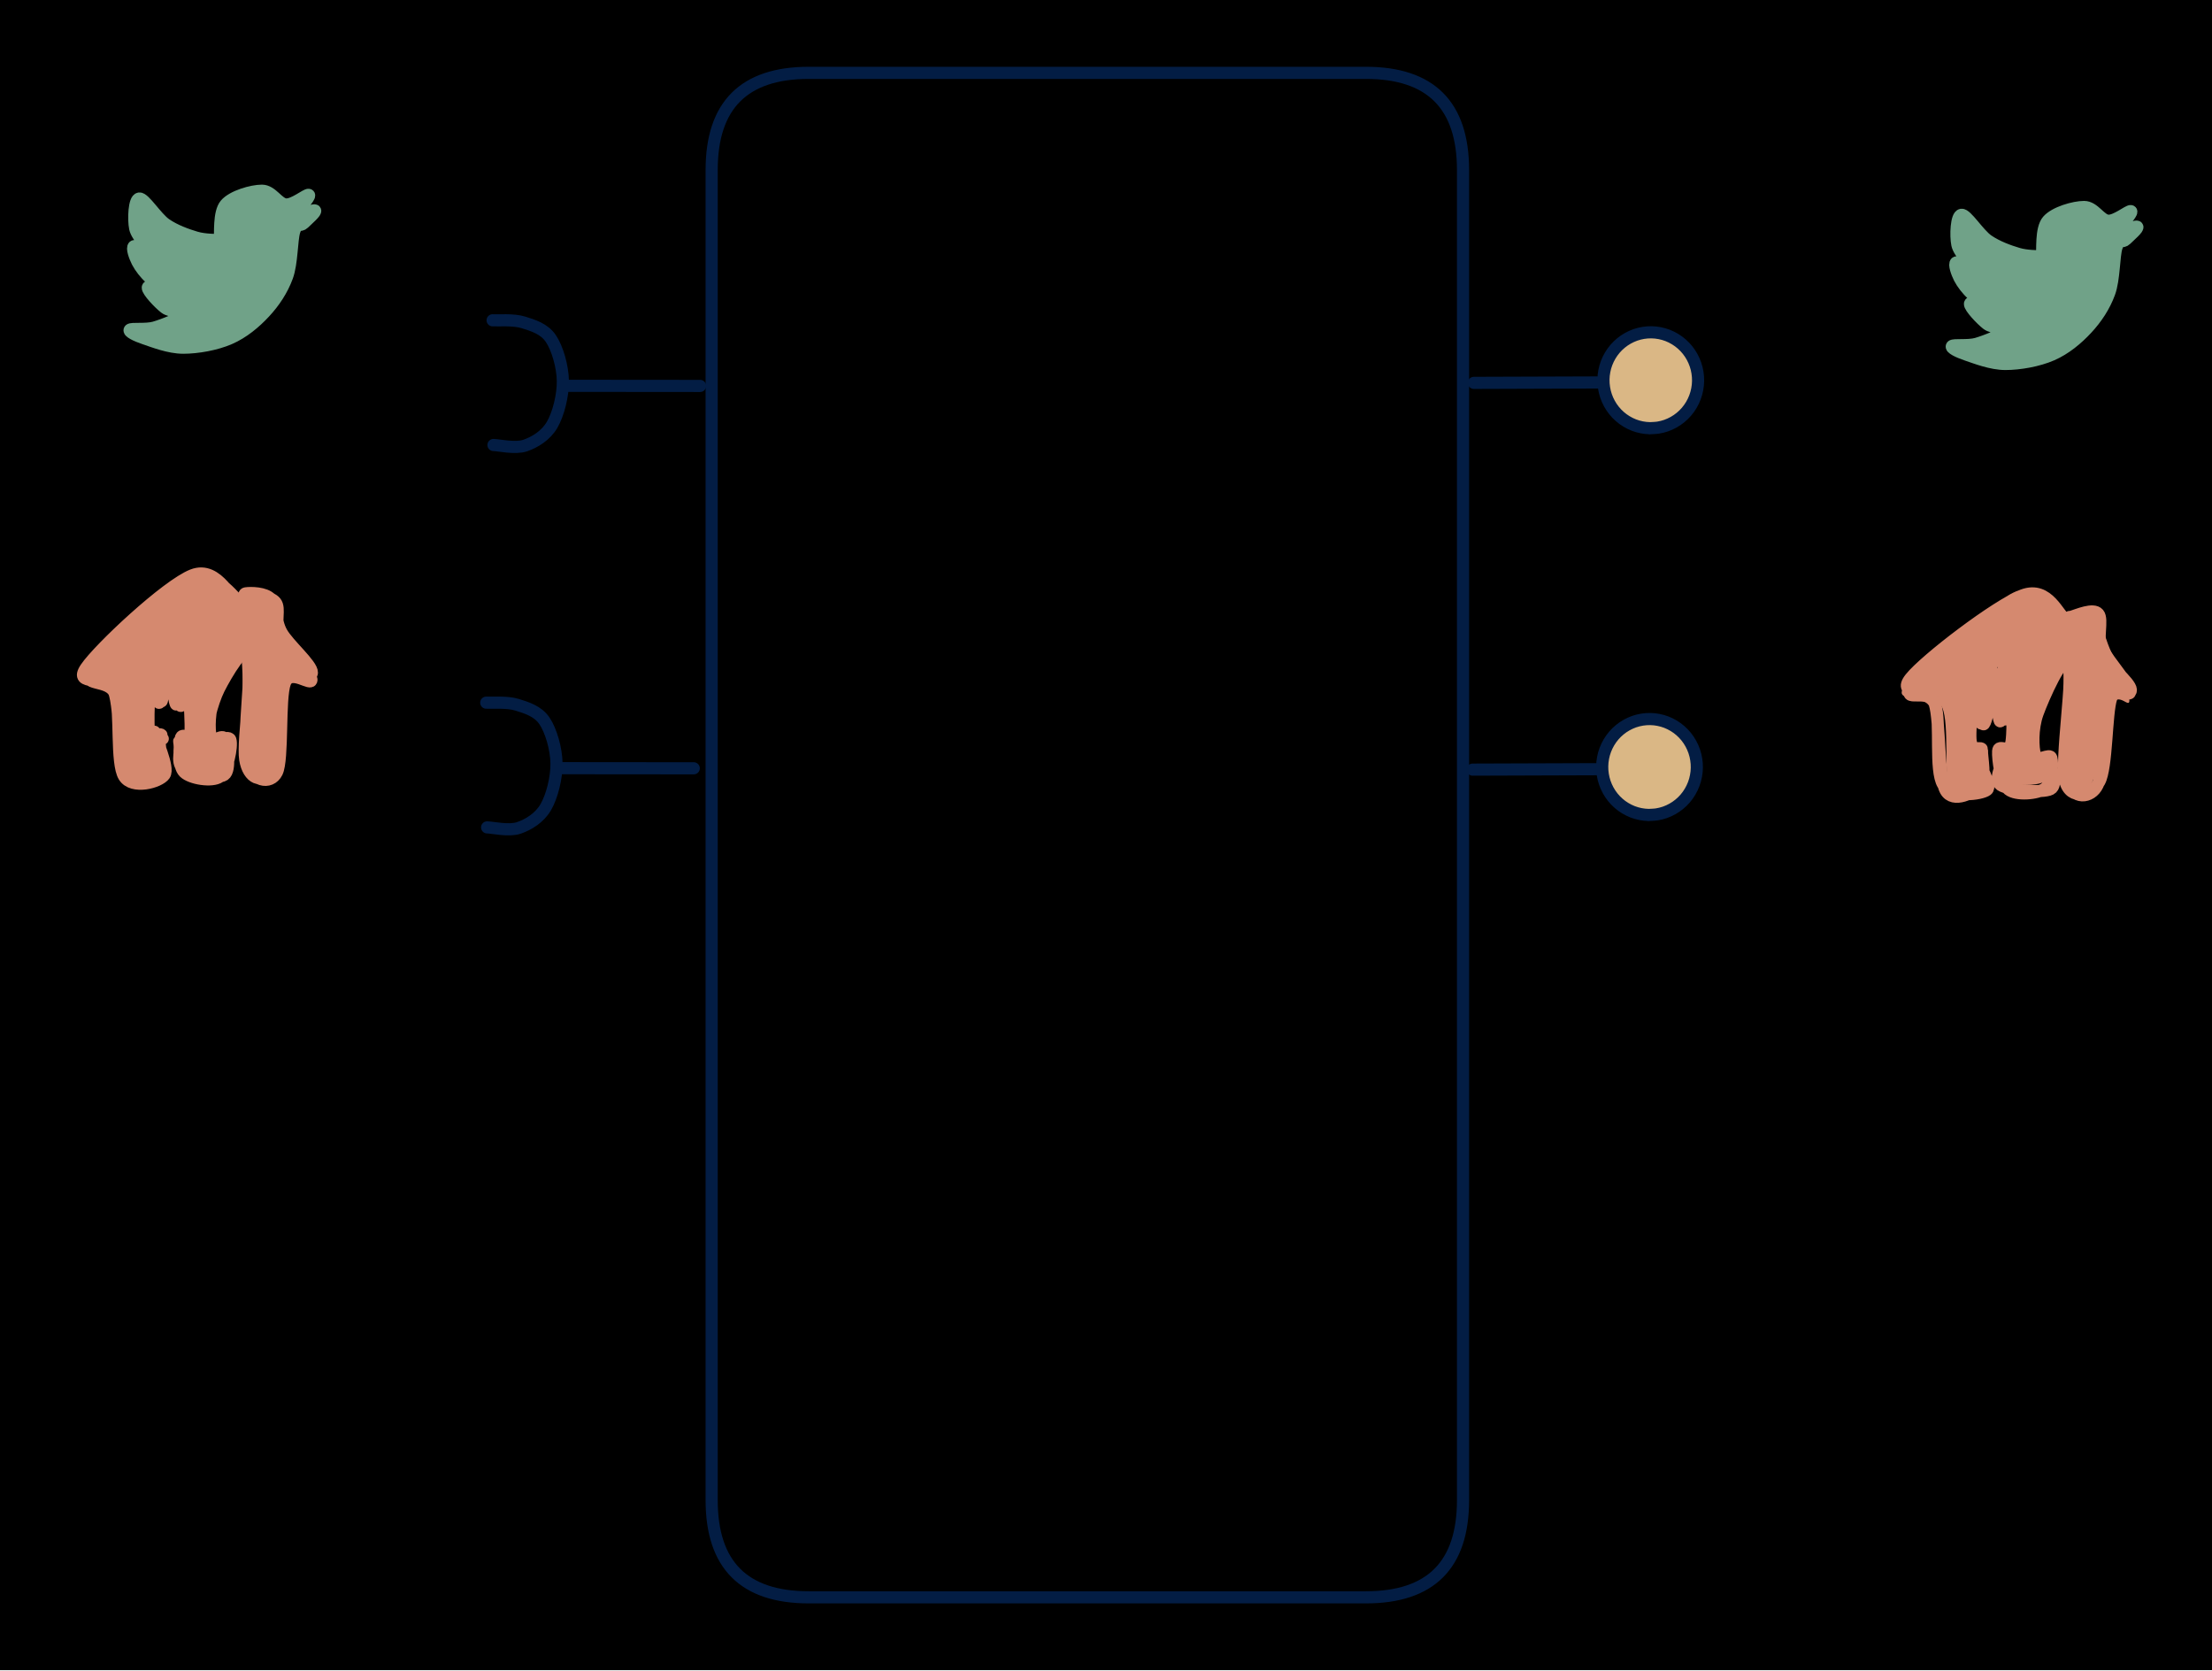
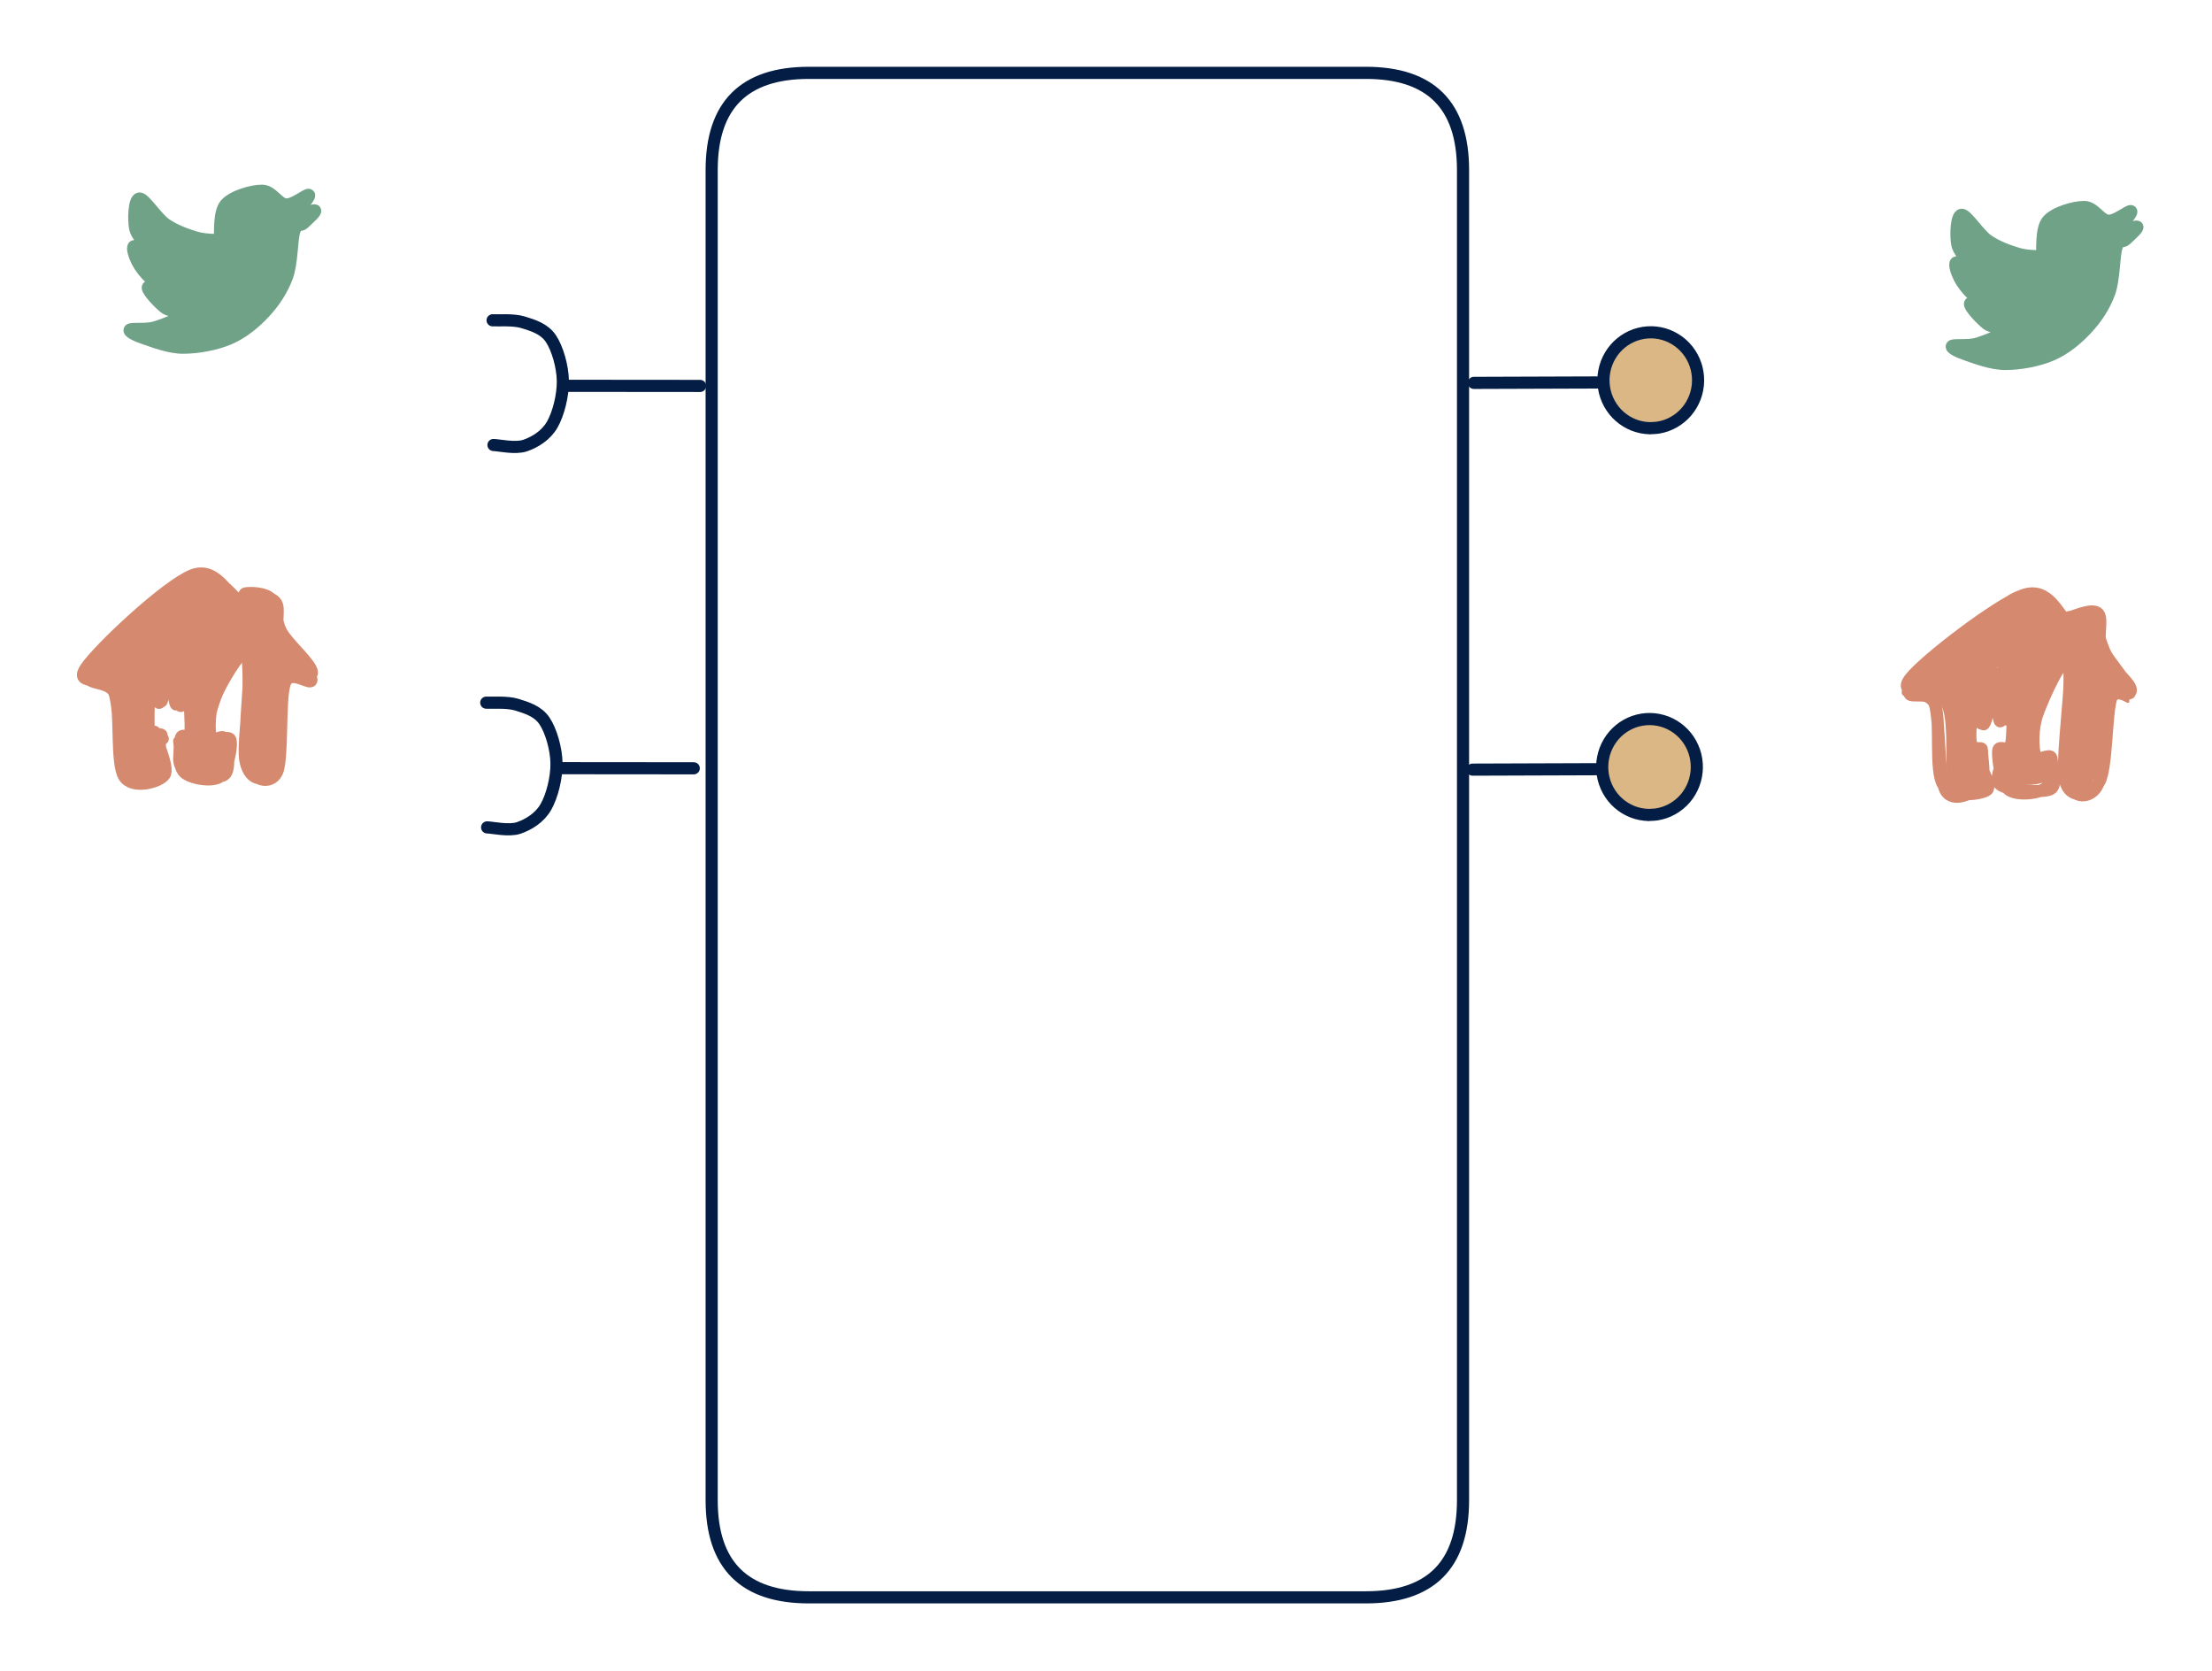
<svg xmlns="http://www.w3.org/2000/svg" version="1.1" viewBox="3010.063 1851.33 728.96 550.24" width="728.96" height="550.24">
-   <rect x="3010.063" y="1851.33" width="728.96" height="550.24" fill="#000000" />
  <g stroke-linecap="round">
    <g transform="translate(3082.458 1930.487) rotate(0 0.8961443 9.527954)" fill-rule="evenodd">
      <path d="M0 0 C0.32 -1.97, -0.4 -9.07, 1.93 -11.8 C4.25 -14.52, 10.62 -16.33, 13.92 -16.33 C17.23 -16.33, 19.21 -12.02, 21.77 -11.8 C24.34 -11.57, 28.51 -15.15, 29.33 -14.97 C30.14 -14.8, 27.6 -11.95, 26.66 -10.74 C25.72 -9.53, 22.91 -7.86, 23.7 -7.71 C24.49 -7.56, 30.74 -10.18, 31.4 -9.83 C32.07 -9.48, 28.84 -6.73, 27.7 -5.6 C26.56 -4.46, 25.5 -5.95, 24.59 -3.02 C23.68 -0.1, 23.85 7.49, 22.22 11.95 C20.59 16.41, 17.97 20.34, 14.81 23.74 C11.65 27.15, 7.73 30.42, 3.26 32.36 C-1.21 34.31, -7.33 35.39, -12 35.39 C-16.66 35.39, -21.8 33.35, -24.74 32.36 C-27.67 31.38, -30.17 30.1, -29.63 29.49 C-29.08 28.89, -24.39 29.57, -21.48 28.74 C-18.57 27.9, -12.71 25.58, -12.15 24.5 C-11.58 23.42, -16.15 23.72, -18.07 22.23 C-20 20.74, -23.75 16.76, -23.7 15.58 C-23.65 14.39, -17.9 15.65, -17.78 15.12 C-17.65 14.59, -21.4 13.74, -22.96 12.4 C-24.51 11.07, -26.22 8.85, -27.11 7.11 C-28 5.37, -29.01 2.5, -28.29 1.97 C-27.58 1.44, -22.89 4.92, -22.81 3.93 C-22.74 2.95, -27.23 -0.98, -27.85 -3.93 C-28.46 -6.88, -28.19 -13.54, -26.51 -13.76 C-24.84 -13.99, -20.89 -7.44, -17.78 -5.29 C-14.66 -3.15, -10.81 -1.79, -7.85 -0.91 C-4.89 -0.03, -1.31 -0.15, 0 0" stroke="none" stroke-width="0" fill="#70a288" fill-rule="evenodd" />
      <path d="M0 0 C0.32 -1.97, -0.4 -9.07, 1.93 -11.8 C4.25 -14.52, 10.62 -16.33, 13.92 -16.33 C17.23 -16.33, 19.21 -12.02, 21.77 -11.8 C24.34 -11.57, 28.51 -15.15, 29.33 -14.97 C30.14 -14.8, 27.6 -11.95, 26.66 -10.74 C25.72 -9.53, 22.91 -7.86, 23.7 -7.71 C24.49 -7.56, 30.74 -10.18, 31.4 -9.83 C32.07 -9.48, 28.84 -6.73, 27.7 -5.6 C26.56 -4.46, 25.5 -5.95, 24.59 -3.02 C23.68 -0.1, 23.85 7.49, 22.22 11.95 C20.59 16.41, 17.97 20.34, 14.81 23.74 C11.65 27.15, 7.73 30.42, 3.26 32.36 C-1.21 34.31, -7.33 35.39, -12 35.39 C-16.66 35.39, -21.8 33.35, -24.74 32.36 C-27.67 31.38, -30.17 30.1, -29.63 29.49 C-29.08 28.89, -24.39 29.57, -21.48 28.74 C-18.57 27.9, -12.71 25.58, -12.15 24.5 C-11.58 23.42, -16.15 23.72, -18.07 22.23 C-20 20.74, -23.75 16.76, -23.7 15.58 C-23.65 14.39, -17.9 15.65, -17.78 15.12 C-17.65 14.59, -21.4 13.74, -22.96 12.4 C-24.51 11.07, -26.22 8.85, -27.11 7.11 C-28 5.37, -29.01 2.5, -28.29 1.97 C-27.58 1.44, -22.89 4.92, -22.81 3.93 C-22.74 2.95, -27.23 -0.98, -27.85 -3.93 C-28.46 -6.88, -28.19 -13.54, -26.51 -13.76 C-24.84 -13.99, -20.89 -7.44, -17.78 -5.29 C-14.66 -3.15, -10.81 -1.79, -7.85 -0.91 C-4.89 -0.03, -1.31 -0.15, 0 0 M0 0 C0.32 -1.97, -0.4 -9.07, 1.93 -11.8 C4.25 -14.52, 10.62 -16.33, 13.92 -16.33 C17.23 -16.33, 19.21 -12.02, 21.77 -11.8 C24.34 -11.57, 28.51 -15.15, 29.33 -14.97 C30.14 -14.8, 27.6 -11.95, 26.66 -10.74 C25.72 -9.53, 22.91 -7.86, 23.7 -7.71 C24.49 -7.56, 30.74 -10.18, 31.4 -9.83 C32.07 -9.48, 28.84 -6.73, 27.7 -5.6 C26.56 -4.46, 25.5 -5.95, 24.59 -3.02 C23.68 -0.1, 23.85 7.49, 22.22 11.95 C20.59 16.41, 17.97 20.34, 14.81 23.74 C11.65 27.15, 7.73 30.42, 3.26 32.36 C-1.21 34.31, -7.33 35.39, -12 35.39 C-16.66 35.39, -21.8 33.35, -24.74 32.36 C-27.67 31.38, -30.17 30.1, -29.63 29.49 C-29.08 28.89, -24.39 29.57, -21.48 28.74 C-18.57 27.9, -12.71 25.58, -12.15 24.5 C-11.58 23.42, -16.15 23.72, -18.07 22.23 C-20 20.74, -23.75 16.76, -23.7 15.58 C-23.65 14.39, -17.9 15.65, -17.78 15.12 C-17.65 14.59, -21.4 13.74, -22.96 12.4 C-24.51 11.07, -26.22 8.85, -27.11 7.11 C-28 5.37, -29.01 2.5, -28.29 1.97 C-27.58 1.44, -22.89 4.92, -22.81 3.93 C-22.74 2.95, -27.23 -0.98, -27.85 -3.93 C-28.46 -6.88, -28.19 -13.54, -26.51 -13.76 C-24.84 -13.99, -20.89 -7.44, -17.78 -5.29 C-14.66 -3.15, -10.81 -1.79, -7.85 -0.91 C-4.89 -0.03, -1.31 -0.15, 0 0" stroke="#70a288" stroke-width="4" fill="none" />
    </g>
  </g>
  <g stroke-linecap="round">
    <g transform="translate(3062.583 2093.957) rotate(0 12.55046 -19.0594)" fill-rule="evenodd">
      <path d="M1.19 2.34 C1.76 4.46, 4.58 9.79, 2.56 11.55 C0.53 13.31, -7.75 17.37, -10.97 12.88 C-14.2 8.39, -15.09 -9.66, -16.8 -15.39 C-18.51 -21.13, -25.72 -15.1, -21.24 -21.55 C-16.77 -27.99, 1.99 -50.16, 10.06 -54.05 C18.13 -57.95, 23.85 -46.4, 27.17 -44.92 C30.49 -43.43, 28.17 -45.28, 29.99 -45.12 C31.81 -44.95, 36.34 -46.35, 38.08 -43.93 C39.82 -41.5, 38.63 -34.9, 40.44 -30.58 C42.24 -26.26, 49.01 -20.36, 48.92 -17.98 C48.83 -15.6, 42.07 -21.29, 39.9 -16.27 C37.73 -11.26, 37.83 7.82, 35.9 12.11 C33.98 16.4, 29.87 16.04, 28.33 9.44 C26.8 2.84, 28.22 -23.51, 26.69 -27.49 C25.16 -31.47, 20.67 -19.12, 19.16 -14.43 C17.65 -9.74, 17.2 -1.81, 17.65 0.64 C18.09 3.09, 20.97 -1.68, 21.82 0.28 C22.67 2.25, 24.69 10.52, 22.74 12.41 C20.8 14.31, 13.19 13.49, 10.16 11.65 C7.12 9.81, 4.45 3.92, 4.54 1.37 C4.63 -1.18, 10.03 0.87, 10.7 -3.65 C11.36 -8.17, 9.33 -24.58, 8.51 -25.77 C7.69 -26.96, 6.54 -10.78, 5.76 -10.79 C4.97 -10.8, 4.35 -25.57, 3.8 -25.82 C3.26 -26.07, 3.72 -12.34, 2.5 -12.3 C1.28 -12.25, -2.71 -27.24, -3.52 -25.57 C-4.32 -23.91, -2.65 -6.41, -2.32 -2.3 C-1.98 1.8, -1.5 -1.04, -1.51 -0.95" stroke="none" stroke-width="0" fill="#d5896f" fill-rule="evenodd" />
      <path d="M-0.11 -0.33 C-0.22 1.46, 1.41 9.1, -0.43 11.13 C-2.27 13.15, -8.73 16.14, -11.15 11.8 C-13.57 7.47, -12.79 -9.13, -14.96 -14.86 C-17.14 -20.59, -28.52 -16.18, -24.21 -22.56 C-19.89 -28.94, 2.34 -49.78, 10.91 -53.13 C19.48 -56.48, 24.15 -43.79, 27.21 -42.67 C30.26 -41.54, 27.38 -46.13, 29.22 -46.39 C31.07 -46.65, 36.52 -46.4, 38.27 -44.23 C40.03 -42.06, 37.8 -37.61, 39.77 -33.37 C41.74 -29.14, 49.84 -21.43, 50.11 -18.8 C50.37 -16.16, 43.25 -22.68, 41.36 -17.58 C39.46 -12.48, 40.83 7.55, 38.73 11.81 C36.64 16.06, 30.37 14.93, 28.8 7.96 C27.24 1, 31.09 -26.39, 29.35 -29.98 C27.61 -33.56, 20.42 -18.57, 18.34 -13.54 C16.27 -8.52, 16.37 -2.23, 16.91 0.17 C17.45 2.57, 20.84 -1.2, 21.59 0.88 C22.33 2.97, 23.69 11.06, 21.38 12.66 C19.07 14.25, 10.01 12.35, 7.71 10.46 C5.41 8.58, 7.12 3.37, 7.55 1.33 C7.99 -0.7, 10.14 2.97, 10.31 -1.76 C10.49 -6.5, 9.12 -25.7, 8.58 -27.08 C8.03 -28.46, 7.76 -9.81, 7.05 -10.04 C6.34 -10.27, 5.49 -28.29, 4.29 -28.46 C3.1 -28.63, 1.11 -10.99, -0.11 -11.07 C-1.33 -11.16, -2.29 -30.18, -3.02 -28.99 C-3.74 -27.79, -5.1 -8.64, -4.49 -3.9 C-3.87 0.84, -0.06 -1.31, 0.67 -0.53 M-1.63 -1.55 C-1.4 0.41, 3.36 10.19, 1.69 12.64 C0.02 15.09, -8.94 17.54, -11.63 13.15 C-14.33 8.77, -12.71 -7.79, -14.49 -13.66 C-16.28 -19.53, -26.7 -15.84, -22.33 -22.06 C-17.97 -28.28, 3.39 -47.35, 11.69 -50.98 C19.99 -54.62, 24.65 -44.5, 27.45 -43.86 C30.24 -43.23, 26.9 -46.92, 28.46 -47.15 C30.02 -47.38, 34.85 -47.41, 36.82 -45.26 C38.78 -43.12, 38.01 -38.33, 40.26 -34.29 C42.5 -30.25, 50.34 -23.69, 50.27 -21.02 C50.21 -18.35, 42.25 -23.65, 39.86 -18.26 C37.46 -12.87, 37.83 7.02, 35.91 11.32 C33.98 15.62, 29.3 14.01, 28.29 7.55 C27.29 1.08, 31.31 -23.6, 29.86 -27.47 C28.42 -31.34, 21.98 -20.36, 19.62 -15.67 C17.27 -10.99, 15.11 -2.15, 15.74 0.64 C16.37 3.44, 22.7 -1, 23.4 1.1 C24.09 3.21, 22.45 11.49, 19.91 13.27 C17.37 15.05, 10.32 13.89, 8.18 11.79 C6.03 9.69, 6.63 3.07, 7.03 0.67 C7.44 -1.74, 10.41 2.1, 10.62 -2.64 C10.84 -7.37, 9.18 -26.43, 8.33 -27.75 C7.49 -29.06, 6.5 -10.37, 5.55 -10.52 C4.6 -10.67, 3.43 -28.47, 2.62 -28.64 C1.81 -28.81, 1.49 -11.93, 0.69 -11.54 C-0.11 -11.16, -1.49 -27.92, -2.18 -26.33 C-2.87 -24.74, -4 -6.53, -3.45 -2.01 C-2.9 2.5, 0.29 0.46, 1.12 0.75" stroke="#d5896f" stroke-width="4" fill="none" />
    </g>
  </g>
  <g stroke-linecap="round" transform="translate(3244.59 1875.33) rotate(0 123.8051 251.1225)">
    <path d="M32 0 C69.76 0, 107.53 0, 215.61 0 M32 0 C90.41 0, 148.83 0, 215.61 0 M215.61 0 C236.94 0, 247.61 10.67, 247.61 32 M215.61 0 C236.94 0, 247.61 10.67, 247.61 32 M247.61 32 C247.61 205.42, 247.61 378.84, 247.61 470.24 M247.61 32 C247.61 182.89, 247.61 333.78, 247.61 470.24 M247.61 470.24 C247.61 491.58, 236.94 502.24, 215.61 502.24 M247.61 470.24 C247.61 491.58, 236.94 502.24, 215.61 502.24 M215.61 502.24 C145.27 502.24, 74.93 502.24, 32 502.24 M215.61 502.24 C176.92 502.24, 138.22 502.24, 32 502.24 M32 502.24 C10.67 502.24, 0 491.58, 0 470.24 M32 502.24 C10.67 502.24, 0 491.58, 0 470.24 M0 470.24 C0 364.06, 0 257.87, 0 32 M0 470.24 C0 373.95, 0 277.66, 0 32 M0 32 C0 10.67, 10.67 0, 32 0 M0 32 C0 10.67, 10.67 0, 32 0" stroke="#031d44" stroke-width="4" fill="none" />
  </g>
  <g stroke-linecap="round">
    <g transform="translate(3163.85 1966.15) rotate(269.5993 20.20242 11.50673)">
      <path d="M0 0 C-0.04 1.74, -1.34 7.21, -0.25 10.44 C0.83 13.66, 2.98 17.27, 6.52 19.37 C10.05 21.46, 16.21 23.05, 20.95 23.01 C25.69 22.98, 31.74 21.29, 34.97 19.13 C38.2 16.98, 39.33 13.27, 40.35 10.08 C41.37 6.89, 40.97 1.68, 41.09 0 M0 0 C-0.04 1.74, -1.34 7.21, -0.25 10.44 C0.83 13.66, 2.98 17.27, 6.52 19.37 C10.05 21.46, 16.21 23.05, 20.95 23.01 C25.69 22.98, 31.74 21.29, 34.97 19.13 C38.2 16.98, 39.33 13.27, 40.35 10.08 C41.37 6.89, 40.97 1.68, 41.09 0" stroke="#031d44" stroke-width="4" fill="none" />
    </g>
  </g>
  <g stroke-linecap="round">
    <g transform="translate(3218.756 1956.258) rotate(269.5993 -0.1761756 22.19813)">
      <path d="M0 0 C-0.06 7.4, -0.29 37, -0.35 44.4 M0 0 C-0.06 7.4, -0.29 37, -0.35 44.4" stroke="#031d44" stroke-width="4" fill="none" />
    </g>
  </g>
  <g stroke-linecap="round">
    <g transform="translate(3161.754 2092.122) rotate(269.5993 20.20242 11.50673)">
      <path d="M0 0 C-0.04 1.74, -1.34 7.21, -0.25 10.44 C0.83 13.66, 2.98 17.27, 6.52 19.37 C10.05 21.46, 16.21 23.05, 20.95 23.01 C25.69 22.98, 31.74 21.29, 34.97 19.13 C38.2 16.98, 39.33 13.27, 40.35 10.08 C41.37 6.89, 40.97 1.68, 41.09 0 M0 0 C-0.04 1.74, -1.34 7.21, -0.25 10.44 C0.83 13.66, 2.98 17.27, 6.52 19.37 C10.05 21.46, 16.21 23.05, 20.95 23.01 C25.69 22.98, 31.74 21.29, 34.97 19.13 C38.2 16.98, 39.33 13.27, 40.35 10.08 C41.37 6.89, 40.97 1.68, 41.09 0" stroke="#031d44" stroke-width="4" fill="none" />
    </g>
  </g>
  <g stroke-linecap="round">
    <g transform="translate(3216.66 2082.23) rotate(269.5993 -0.1761756 22.19813)">
      <path d="M0 0 C-0.06 7.4, -0.29 37, -0.35 44.4 M0 0 C-0.06 7.4, -0.29 37, -0.35 44.4" stroke="#031d44" stroke-width="4" fill="none" />
    </g>
  </g>
  <g stroke-linecap="round">
    <g transform="translate(3515.682 1957.088) rotate(90.96151 0.4103828 20.31395)">
      <path d="M0 0 C0.14 6.77, 0.68 33.86, 0.82 40.63 M0 0 C0.14 6.77, 0.68 33.86, 0.82 40.63" stroke="#031d44" stroke-width="4" fill="none" />
    </g>
  </g>
  <g stroke-linecap="round" transform="translate(3538.271 1961.008) rotate(90.96151 15.79974 15.59455)">
    <path d="M31.6 15.59 C31.6 16.5, 31.52 17.41, 31.36 18.3 C31.2 19.19, 30.96 20.08, 30.65 20.93 C30.33 21.78, 29.94 22.61, 29.48 23.39 C29.03 24.17, 28.49 24.93, 27.9 25.62 C27.32 26.31, 26.66 26.96, 25.96 27.54 C25.26 28.12, 24.49 28.65, 23.7 29.1 C22.91 29.55, 22.06 29.94, 21.2 30.25 C20.34 30.56, 19.44 30.8, 18.54 30.95 C17.64 31.11, 16.71 31.19, 15.8 31.19 C14.89 31.19, 13.96 31.11, 13.06 30.95 C12.16 30.8, 11.26 30.56, 10.4 30.25 C9.54 29.94, 8.69 29.55, 7.9 29.1 C7.11 28.65, 6.34 28.12, 5.64 27.54 C4.94 26.96, 4.28 26.31, 3.7 25.62 C3.11 24.93, 2.57 24.17, 2.12 23.39 C1.66 22.61, 1.27 21.78, 0.95 20.93 C0.64 20.08, 0.4 19.19, 0.24 18.3 C0.08 17.41, 0 16.5, 0 15.59 C0 14.69, 0.08 13.78, 0.24 12.89 C0.4 12, 0.64 11.11, 0.95 10.26 C1.27 9.41, 1.66 8.58, 2.12 7.8 C2.57 7.02, 3.11 6.26, 3.7 5.57 C4.28 4.88, 4.94 4.23, 5.64 3.65 C6.34 3.07, 7.11 2.54, 7.9 2.09 C8.69 1.64, 9.54 1.25, 10.4 0.94 C11.26 0.63, 12.16 0.39, 13.06 0.24 C13.96 0.08, 14.89 0, 15.8 0 C16.71 0, 17.64 0.08, 18.54 0.24 C19.44 0.39, 20.34 0.63, 21.2 0.94 C22.06 1.25, 22.91 1.64, 23.7 2.09 C24.49 2.54, 25.26 3.07, 25.96 3.65 C26.66 4.23, 27.32 4.88, 27.9 5.57 C28.49 6.26, 29.03 7.02, 29.48 7.8 C29.94 8.58, 30.33 9.41, 30.65 10.26 C30.96 11.11, 31.2 12, 31.36 12.89 C31.52 13.78, 31.56 15.14, 31.6 15.59 C31.64 16.05, 31.64 15.14, 31.6 15.59" stroke="none" stroke-width="0" fill="#dab785" />
    <path d="M31.6 15.59 C31.6 16.5, 31.52 17.41, 31.36 18.3 C31.2 19.19, 30.96 20.08, 30.65 20.93 C30.33 21.78, 29.94 22.61, 29.48 23.39 C29.03 24.17, 28.49 24.93, 27.9 25.62 C27.32 26.31, 26.66 26.96, 25.96 27.54 C25.26 28.12, 24.49 28.65, 23.7 29.1 C22.91 29.55, 22.06 29.94, 21.2 30.25 C20.34 30.56, 19.44 30.8, 18.54 30.95 C17.64 31.11, 16.71 31.19, 15.8 31.19 C14.89 31.19, 13.96 31.11, 13.06 30.95 C12.16 30.8, 11.26 30.56, 10.4 30.25 C9.54 29.94, 8.69 29.55, 7.9 29.1 C7.11 28.65, 6.34 28.12, 5.64 27.54 C4.94 26.96, 4.28 26.31, 3.7 25.62 C3.11 24.93, 2.57 24.17, 2.12 23.39 C1.66 22.61, 1.27 21.78, 0.95 20.93 C0.64 20.08, 0.4 19.19, 0.24 18.3 C0.08 17.41, 0 16.5, 0 15.59 C0 14.69, 0.08 13.78, 0.24 12.89 C0.4 12, 0.64 11.11, 0.95 10.26 C1.27 9.41, 1.66 8.58, 2.12 7.8 C2.57 7.02, 3.11 6.26, 3.7 5.57 C4.28 4.88, 4.94 4.23, 5.64 3.65 C6.34 3.07, 7.11 2.54, 7.9 2.09 C8.69 1.64, 9.54 1.25, 10.4 0.94 C11.26 0.63, 12.16 0.39, 13.06 0.24 C13.96 0.08, 14.89 0, 15.8 0 C16.71 0, 17.64 0.08, 18.54 0.24 C19.44 0.39, 20.34 0.63, 21.2 0.94 C22.06 1.25, 22.91 1.64, 23.7 2.09 C24.49 2.54, 25.26 3.07, 25.96 3.65 C26.66 4.23, 27.32 4.88, 27.9 5.57 C28.49 6.26, 29.03 7.02, 29.48 7.8 C29.94 8.58, 30.33 9.41, 30.65 10.26 C30.96 11.11, 31.2 12, 31.36 12.89 C31.52 13.78, 31.56 15.14, 31.6 15.59 C31.64 16.05, 31.64 15.14, 31.6 15.59" stroke="#031d44" stroke-width="4" fill="none" />
  </g>
  <g stroke-linecap="round">
    <g transform="translate(3515.268 2084.501) rotate(90.96151 0.4103828 20.31395)">
      <path d="M0 0 C0.14 6.77, 0.68 33.86, 0.82 40.63 M0 0 C0.14 6.77, 0.68 33.86, 0.82 40.63" stroke="#031d44" stroke-width="4" fill="none" />
    </g>
  </g>
  <g stroke-linecap="round" transform="translate(3537.858 2088.422) rotate(90.96151 15.79974 15.59455)">
    <path d="M31.6 15.59 C31.6 16.5, 31.52 17.41, 31.36 18.3 C31.2 19.19, 30.96 20.08, 30.65 20.93 C30.33 21.78, 29.94 22.61, 29.48 23.39 C29.03 24.17, 28.49 24.93, 27.9 25.62 C27.32 26.31, 26.66 26.96, 25.96 27.54 C25.26 28.12, 24.49 28.65, 23.7 29.1 C22.91 29.55, 22.06 29.94, 21.2 30.25 C20.34 30.56, 19.44 30.8, 18.54 30.95 C17.64 31.11, 16.71 31.19, 15.8 31.19 C14.89 31.19, 13.96 31.11, 13.06 30.95 C12.16 30.8, 11.26 30.56, 10.4 30.25 C9.54 29.94, 8.69 29.55, 7.9 29.1 C7.11 28.65, 6.34 28.12, 5.64 27.54 C4.94 26.96, 4.28 26.31, 3.7 25.62 C3.11 24.93, 2.57 24.17, 2.12 23.39 C1.66 22.61, 1.27 21.78, 0.95 20.93 C0.64 20.08, 0.4 19.19, 0.24 18.3 C0.08 17.41, 0 16.5, 0 15.59 C0 14.69, 0.08 13.78, 0.24 12.89 C0.4 12, 0.64 11.11, 0.95 10.26 C1.27 9.41, 1.66 8.58, 2.12 7.8 C2.57 7.02, 3.11 6.26, 3.7 5.57 C4.28 4.88, 4.94 4.23, 5.64 3.65 C6.34 3.07, 7.11 2.54, 7.9 2.09 C8.69 1.64, 9.54 1.25, 10.4 0.94 C11.26 0.63, 12.16 0.39, 13.06 0.24 C13.96 0.08, 14.89 0, 15.8 0 C16.71 0, 17.64 0.08, 18.54 0.24 C19.44 0.39, 20.34 0.63, 21.2 0.94 C22.06 1.25, 22.91 1.64, 23.7 2.09 C24.49 2.54, 25.26 3.07, 25.96 3.65 C26.66 4.23, 27.32 4.88, 27.9 5.57 C28.49 6.26, 29.03 7.02, 29.48 7.8 C29.94 8.58, 30.33 9.41, 30.65 10.26 C30.96 11.11, 31.2 12, 31.36 12.89 C31.52 13.78, 31.56 15.14, 31.6 15.59 C31.64 16.05, 31.64 15.14, 31.6 15.59" stroke="none" stroke-width="0" fill="#dab785" />
    <path d="M31.6 15.59 C31.6 16.5, 31.52 17.41, 31.36 18.3 C31.2 19.19, 30.96 20.08, 30.65 20.93 C30.33 21.78, 29.94 22.61, 29.48 23.39 C29.03 24.17, 28.49 24.93, 27.9 25.62 C27.32 26.31, 26.66 26.96, 25.96 27.54 C25.26 28.12, 24.49 28.65, 23.7 29.1 C22.91 29.55, 22.06 29.94, 21.2 30.25 C20.34 30.56, 19.44 30.8, 18.54 30.95 C17.64 31.11, 16.71 31.19, 15.8 31.19 C14.89 31.19, 13.96 31.11, 13.06 30.95 C12.16 30.8, 11.26 30.56, 10.4 30.25 C9.54 29.94, 8.69 29.55, 7.9 29.1 C7.11 28.65, 6.34 28.12, 5.64 27.54 C4.94 26.96, 4.28 26.31, 3.7 25.62 C3.11 24.93, 2.57 24.17, 2.12 23.39 C1.66 22.61, 1.27 21.78, 0.95 20.93 C0.64 20.08, 0.4 19.19, 0.24 18.3 C0.08 17.41, 0 16.5, 0 15.59 C0 14.69, 0.08 13.78, 0.24 12.89 C0.4 12, 0.64 11.11, 0.95 10.26 C1.27 9.41, 1.66 8.58, 2.12 7.8 C2.57 7.02, 3.11 6.26, 3.7 5.57 C4.28 4.88, 4.94 4.23, 5.64 3.65 C6.34 3.07, 7.11 2.54, 7.9 2.09 C8.69 1.64, 9.54 1.25, 10.4 0.94 C11.26 0.63, 12.16 0.39, 13.06 0.24 C13.96 0.08, 14.89 0, 15.8 0 C16.71 0, 17.64 0.08, 18.54 0.24 C19.44 0.39, 20.34 0.63, 21.2 0.94 C22.06 1.25, 22.91 1.64, 23.7 2.09 C24.49 2.54, 25.26 3.07, 25.96 3.65 C26.66 4.23, 27.32 4.88, 27.9 5.57 C28.49 6.26, 29.03 7.02, 29.48 7.8 C29.94 8.58, 30.33 9.41, 30.65 10.26 C30.96 11.11, 31.2 12, 31.36 12.89 C31.52 13.78, 31.56 15.14, 31.6 15.59 C31.64 16.05, 31.64 15.14, 31.6 15.59" stroke="#031d44" stroke-width="4" fill="none" />
  </g>
  <g stroke-linecap="round">
    <g transform="translate(3682.953 1935.848) rotate(0 0.8961443 9.527954)" fill-rule="evenodd">
      <path d="M0 0 C0.32 -1.97, -0.4 -9.07, 1.93 -11.8 C4.25 -14.52, 10.62 -16.33, 13.92 -16.33 C17.23 -16.33, 19.21 -12.02, 21.77 -11.8 C24.34 -11.57, 28.51 -15.15, 29.33 -14.97 C30.14 -14.8, 27.6 -11.95, 26.66 -10.74 C25.72 -9.53, 22.91 -7.86, 23.7 -7.71 C24.49 -7.56, 30.74 -10.18, 31.4 -9.83 C32.07 -9.48, 28.84 -6.73, 27.7 -5.6 C26.56 -4.46, 25.5 -5.95, 24.59 -3.02 C23.68 -0.1, 23.85 7.49, 22.22 11.95 C20.59 16.41, 17.97 20.34, 14.81 23.74 C11.65 27.15, 7.73 30.42, 3.26 32.36 C-1.21 34.31, -7.33 35.39, -12 35.39 C-16.66 35.39, -21.8 33.35, -24.74 32.36 C-27.67 31.38, -30.17 30.1, -29.63 29.49 C-29.08 28.89, -24.39 29.57, -21.48 28.74 C-18.57 27.9, -12.71 25.58, -12.15 24.5 C-11.58 23.42, -16.15 23.72, -18.07 22.23 C-20 20.74, -23.75 16.76, -23.7 15.58 C-23.65 14.39, -17.9 15.65, -17.78 15.12 C-17.65 14.59, -21.4 13.74, -22.96 12.4 C-24.51 11.07, -26.22 8.85, -27.11 7.11 C-28 5.37, -29.01 2.5, -28.29 1.97 C-27.58 1.44, -22.89 4.92, -22.81 3.93 C-22.74 2.95, -27.23 -0.98, -27.85 -3.93 C-28.46 -6.88, -28.19 -13.54, -26.51 -13.76 C-24.84 -13.99, -20.89 -7.44, -17.78 -5.29 C-14.66 -3.15, -10.81 -1.79, -7.85 -0.91 C-4.89 -0.03, -1.31 -0.15, 0 0" stroke="none" stroke-width="0" fill="#70a288" fill-rule="evenodd" />
      <path d="M0 0 C0.32 -1.97, -0.4 -9.07, 1.93 -11.8 C4.25 -14.52, 10.62 -16.33, 13.92 -16.33 C17.23 -16.33, 19.21 -12.02, 21.77 -11.8 C24.34 -11.57, 28.51 -15.15, 29.33 -14.97 C30.14 -14.8, 27.6 -11.95, 26.66 -10.74 C25.72 -9.53, 22.91 -7.86, 23.7 -7.71 C24.49 -7.56, 30.74 -10.18, 31.4 -9.83 C32.07 -9.48, 28.84 -6.73, 27.7 -5.6 C26.56 -4.46, 25.5 -5.95, 24.59 -3.02 C23.68 -0.1, 23.85 7.49, 22.22 11.95 C20.59 16.41, 17.97 20.34, 14.81 23.74 C11.65 27.15, 7.73 30.42, 3.26 32.36 C-1.21 34.31, -7.33 35.39, -12 35.39 C-16.66 35.39, -21.8 33.35, -24.74 32.36 C-27.67 31.38, -30.17 30.1, -29.63 29.49 C-29.08 28.89, -24.39 29.57, -21.48 28.74 C-18.57 27.9, -12.71 25.58, -12.15 24.5 C-11.58 23.42, -16.15 23.72, -18.07 22.23 C-20 20.74, -23.75 16.76, -23.7 15.58 C-23.65 14.39, -17.9 15.65, -17.78 15.12 C-17.65 14.59, -21.4 13.74, -22.96 12.4 C-24.51 11.07, -26.22 8.85, -27.11 7.11 C-28 5.37, -29.01 2.5, -28.29 1.97 C-27.58 1.44, -22.89 4.92, -22.81 3.93 C-22.74 2.95, -27.23 -0.98, -27.85 -3.93 C-28.46 -6.88, -28.19 -13.54, -26.51 -13.76 C-24.84 -13.99, -20.89 -7.44, -17.78 -5.29 C-14.66 -3.15, -10.81 -1.79, -7.85 -0.91 C-4.89 -0.03, -1.31 -0.15, 0 0 M0 0 C0.32 -1.97, -0.4 -9.07, 1.93 -11.8 C4.25 -14.52, 10.62 -16.33, 13.92 -16.33 C17.23 -16.33, 19.21 -12.02, 21.77 -11.8 C24.34 -11.57, 28.51 -15.15, 29.33 -14.97 C30.14 -14.8, 27.6 -11.95, 26.66 -10.74 C25.72 -9.53, 22.91 -7.86, 23.7 -7.71 C24.49 -7.56, 30.74 -10.18, 31.4 -9.83 C32.07 -9.48, 28.84 -6.73, 27.7 -5.6 C26.56 -4.46, 25.5 -5.95, 24.59 -3.02 C23.68 -0.1, 23.85 7.49, 22.22 11.95 C20.59 16.41, 17.97 20.34, 14.81 23.74 C11.65 27.15, 7.73 30.42, 3.26 32.36 C-1.21 34.31, -7.33 35.39, -12 35.39 C-16.66 35.39, -21.8 33.35, -24.74 32.36 C-27.67 31.38, -30.17 30.1, -29.63 29.49 C-29.08 28.89, -24.39 29.57, -21.48 28.74 C-18.57 27.9, -12.71 25.58, -12.15 24.5 C-11.58 23.42, -16.15 23.72, -18.07 22.23 C-20 20.74, -23.75 16.76, -23.7 15.58 C-23.65 14.39, -17.9 15.65, -17.78 15.12 C-17.65 14.59, -21.4 13.74, -22.96 12.4 C-24.51 11.07, -26.22 8.85, -27.11 7.11 C-28 5.37, -29.01 2.5, -28.29 1.97 C-27.58 1.44, -22.89 4.92, -22.81 3.93 C-22.74 2.95, -27.23 -0.98, -27.85 -3.93 C-28.46 -6.88, -28.19 -13.54, -26.51 -13.76 C-24.84 -13.99, -20.89 -7.44, -17.78 -5.29 C-14.66 -3.15, -10.81 -1.79, -7.85 -0.91 C-4.89 -0.03, -1.31 -0.15, 0 0" stroke="#70a288" stroke-width="4" fill="none" />
    </g>
  </g>
  <g stroke-linecap="round">
    <g transform="translate(3663.078 2099.317) rotate(0 12.30054 -18.99448)" fill-rule="evenodd">
      <path d="M0.89 -0.06 C0.66 1.71, 1.75 8.24, -0.14 10.29 C-2.04 12.33, -8.34 16.38, -10.48 12.18 C-12.62 7.98, -10.47 -9.26, -12.98 -14.91 C-15.49 -20.57, -29.79 -15.38, -25.54 -21.76 C-21.29 -28.14, 3.69 -49.95, 12.53 -53.2 C21.36 -56.45, 24.83 -42.54, 27.47 -41.27 C30.12 -40, 26.66 -45.25, 28.42 -45.57 C30.18 -45.88, 35.71 -45.03, 38.01 -43.15 C40.31 -41.28, 40.46 -38.62, 42.24 -34.32 C44.02 -30.01, 48.58 -20.4, 48.71 -17.32 C48.84 -14.23, 45.12 -20.38, 43.01 -15.8 C40.91 -11.21, 38.9 6.48, 36.08 10.22 C33.26 13.96, 27.42 13.31, 26.09 6.64 C24.75 -0.03, 29.12 -26.41, 28.08 -29.79 C27.05 -33.17, 21.82 -18.55, 19.89 -13.62 C17.96 -8.7, 15.76 -2.75, 16.51 -0.23 C17.26 2.29, 23.71 -0.15, 24.38 1.49 C25.05 3.14, 23.12 8.24, 20.52 9.62 C17.93 11, 10.91 10.89, 8.8 9.75 C6.69 8.61, 7.72 4.85, 7.89 2.77 C8.05 0.7, 9.48 2.61, 9.78 -2.69 C10.08 -7.99, 10.49 -27.64, 9.7 -29.04 C8.91 -30.44, 5.8 -11.23, 5.05 -11.1 C4.3 -10.96, 5.69 -28.68, 5.19 -28.25 C4.7 -27.82, 3.62 -8.74, 2.07 -8.51 C0.51 -8.27, -3.46 -27.59, -4.15 -26.85 C-4.84 -26.11, -2.59 -8.35, -2.09 -4.06 C-1.6 0.24, -1.4 -1.84, -1.18 -1.07" stroke="none" stroke-width="0" fill="#d5896f" fill-rule="evenodd" />
      <path d="M0.16 -0.53 C0.02 1.2, 1.63 8.73, -0.37 10.89 C-2.37 13.05, -9.33 16.92, -11.84 12.43 C-14.35 7.93, -13.64 -10.4, -15.42 -16.1 C-17.2 -21.8, -27.12 -15.93, -22.53 -21.8 C-17.93 -27.66, 3.8 -47.85, 12.14 -51.31 C20.49 -54.78, 24.61 -43.66, 27.54 -42.58 C30.47 -41.49, 27.89 -44.28, 29.71 -44.82 C31.54 -45.35, 36.85 -47.74, 38.5 -45.79 C40.15 -43.84, 37.84 -37.27, 39.63 -33.1 C41.41 -28.92, 49.01 -23.34, 49.21 -20.73 C49.41 -18.11, 42.67 -22.62, 40.84 -17.39 C39.02 -12.16, 40.34 6.21, 38.25 10.63 C36.17 15.05, 29.94 15.79, 28.33 9.12 C26.71 2.44, 30.21 -25.75, 28.56 -29.42 C26.92 -33.1, 20.28 -17.98, 18.46 -12.92 C16.64 -7.87, 16.9 -1.55, 17.66 0.89 C18.42 3.33, 22.48 -0.1, 23.01 1.72 C23.54 3.54, 23.2 10.08, 20.85 11.81 C18.49 13.54, 11.46 14.18, 8.9 12.12 C6.34 10.06, 5.31 2.08, 5.47 -0.55 C5.64 -3.17, 9.19 0.81, 9.88 -3.64 C10.58 -8.08, 10.26 -26.1, 9.63 -27.22 C9.01 -28.33, 7.14 -10.44, 6.16 -10.34 C5.17 -10.24, 4.78 -26.75, 3.72 -26.63 C2.67 -26.51, 0.9 -9.5, -0.16 -9.65 C-1.22 -9.79, -1.88 -28.59, -2.63 -27.51 C-3.37 -26.43, -5.05 -7.81, -4.63 -3.14 C-4.2 1.53, -0.63 -0.12, -0.05 0.52 M-1.21 1.81 C-1.04 3.67, 3.69 10.84, 1.77 12.28 C-0.14 13.72, -9.86 15.08, -12.69 10.44 C-15.52 5.8, -13.4 -9.72, -15.19 -15.55 C-16.98 -21.38, -28.23 -18.49, -23.43 -24.55 C-18.64 -30.6, 5.01 -48.68, 13.58 -51.87 C22.14 -55.07, 25.35 -44.91, 27.96 -43.73 C30.56 -42.54, 27.68 -44.71, 29.21 -44.75 C30.75 -44.8, 35.36 -45.8, 37.16 -43.98 C38.97 -42.17, 38.08 -37.81, 40.04 -33.87 C42 -29.92, 48.46 -22.95, 48.91 -20.3 C49.36 -17.66, 44.41 -22.94, 42.73 -17.97 C41.05 -13, 41.36 4.98, 38.83 9.53 C36.3 14.07, 29.26 15.94, 27.56 9.3 C25.87 2.67, 30.57 -26.28, 28.67 -30.28 C26.76 -34.29, 18.1 -20.07, 16.14 -14.73 C14.18 -9.39, 15.92 -1.12, 16.88 1.73 C17.84 4.58, 20.93 0.67, 21.91 2.38 C22.89 4.08, 25.35 10.6, 22.75 11.98 C20.16 13.36, 8.87 12.41, 6.33 10.66 C3.8 8.9, 6.91 3.54, 7.52 1.46 C8.12 -0.63, 9.56 3.07, 9.96 -1.84 C10.37 -6.74, 10.3 -26.44, 9.94 -27.96 C9.59 -29.48, 8.6 -11.33, 7.84 -10.98 C7.09 -10.63, 6.62 -26.12, 5.41 -25.85 C4.21 -25.58, 1.78 -9.05, 0.62 -9.36 C-0.55 -9.68, -0.87 -28.55, -1.58 -27.74 C-2.3 -26.93, -3.93 -8.93, -3.66 -4.52 C-3.39 -0.12, -0.57 -2, 0.03 -1.31" stroke="#d5896f" stroke-width="4" fill="none" />
    </g>
  </g>
</svg>
